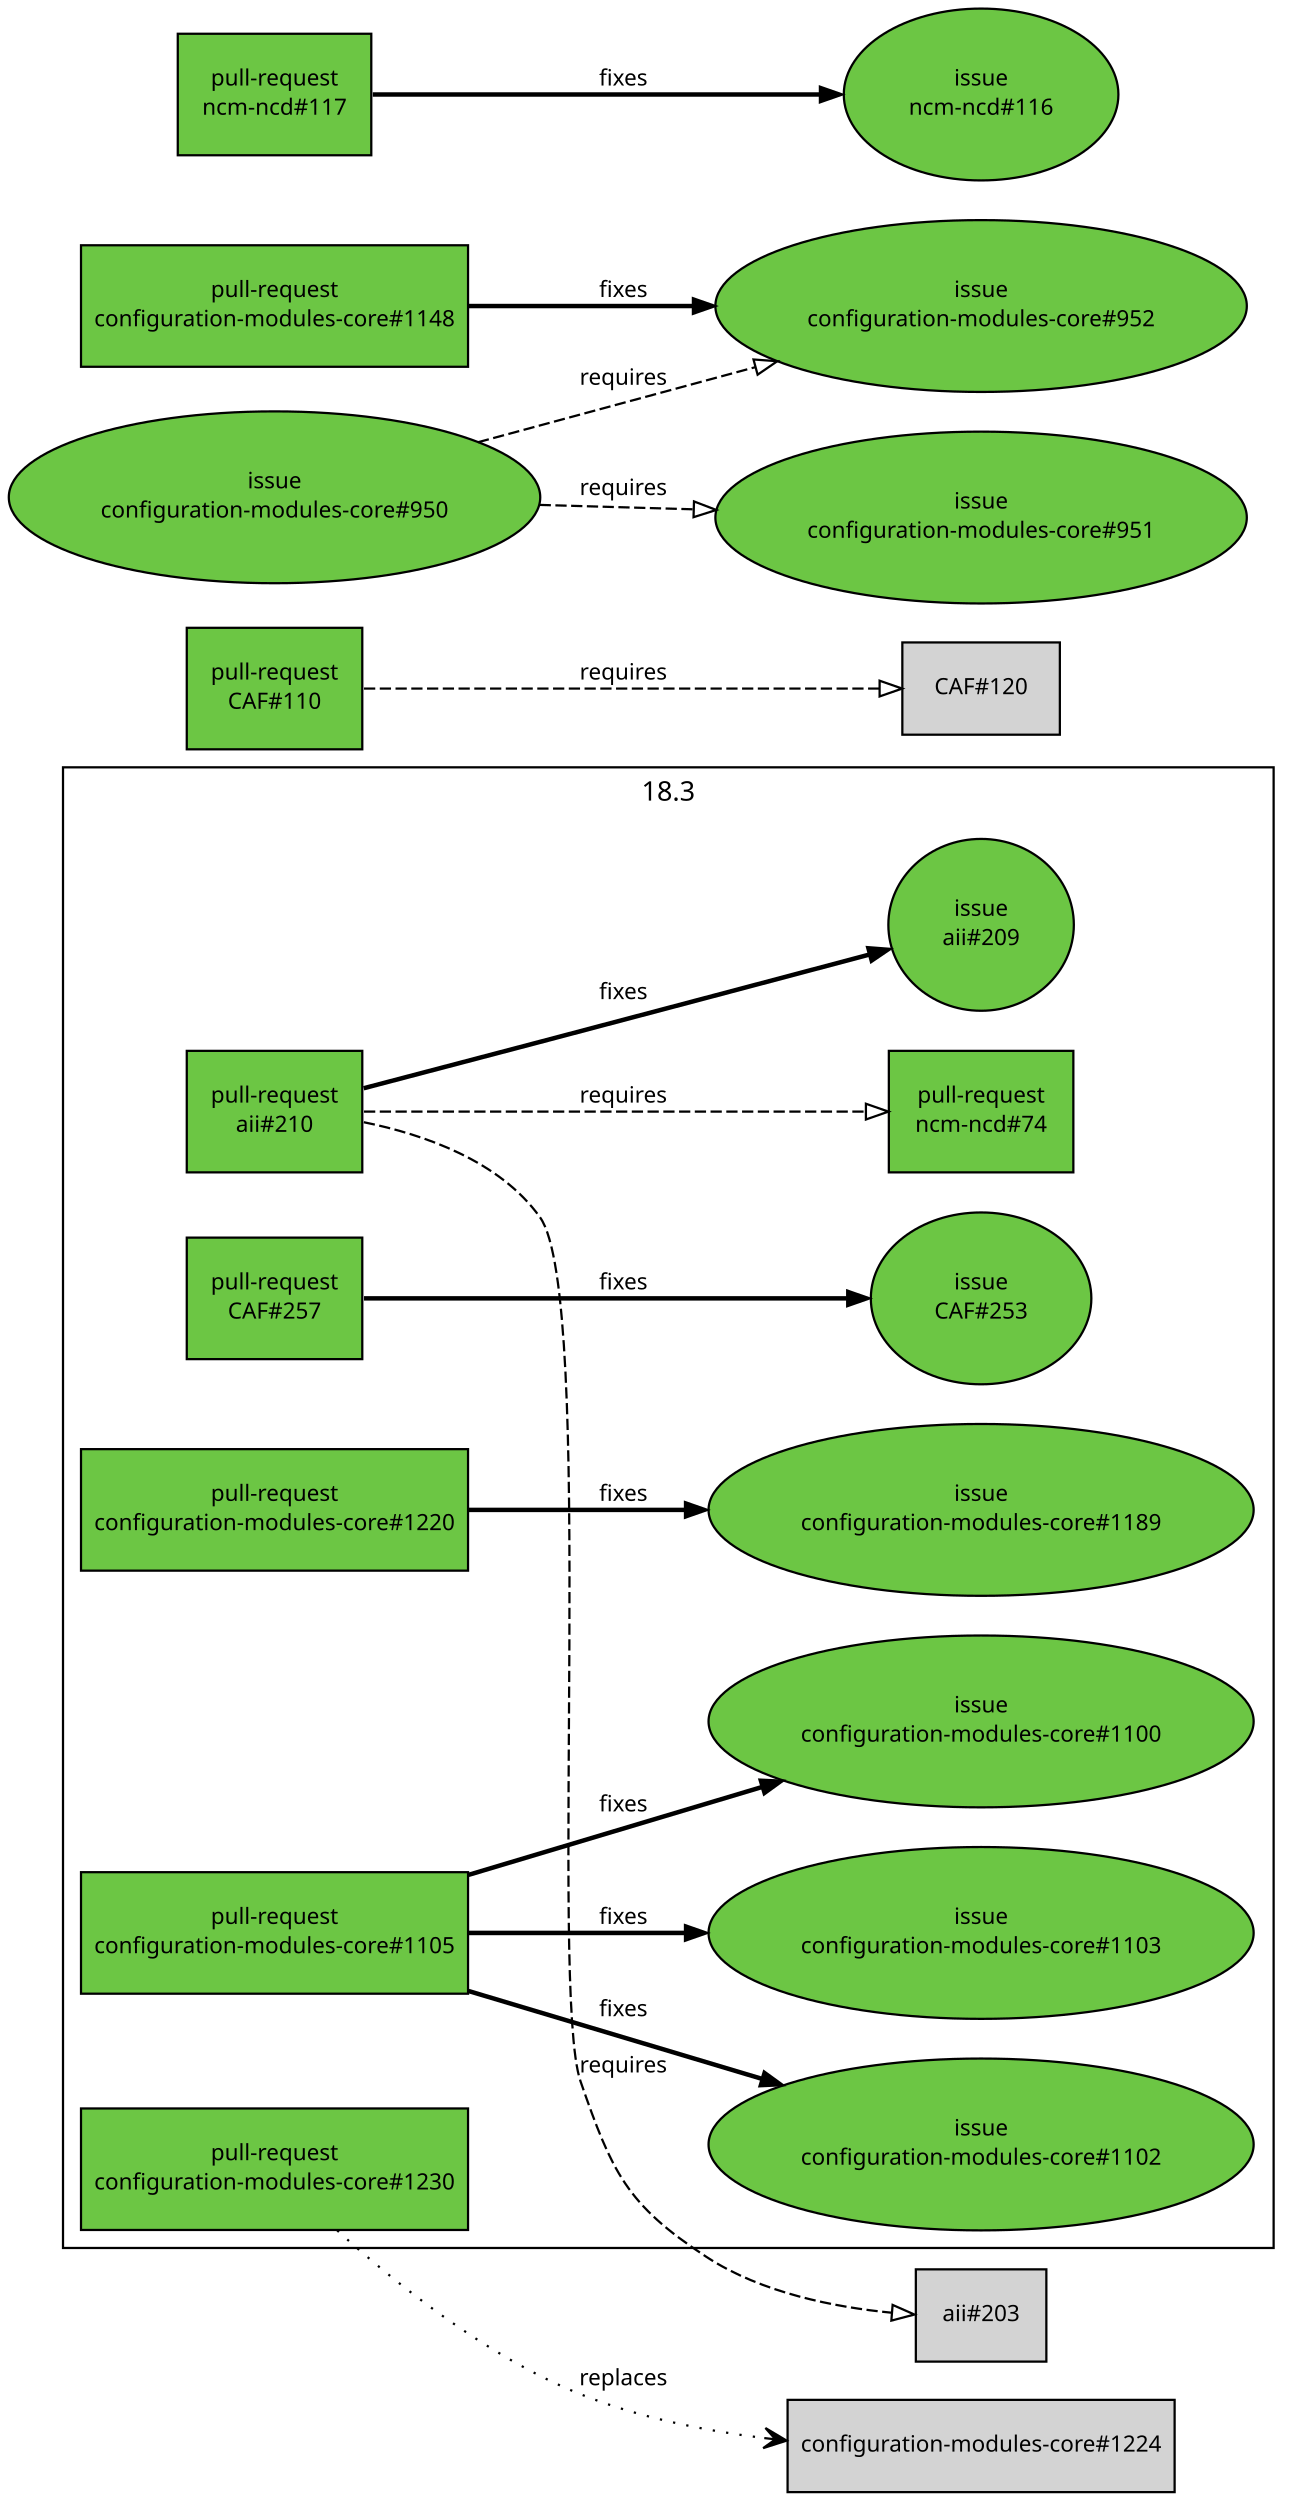
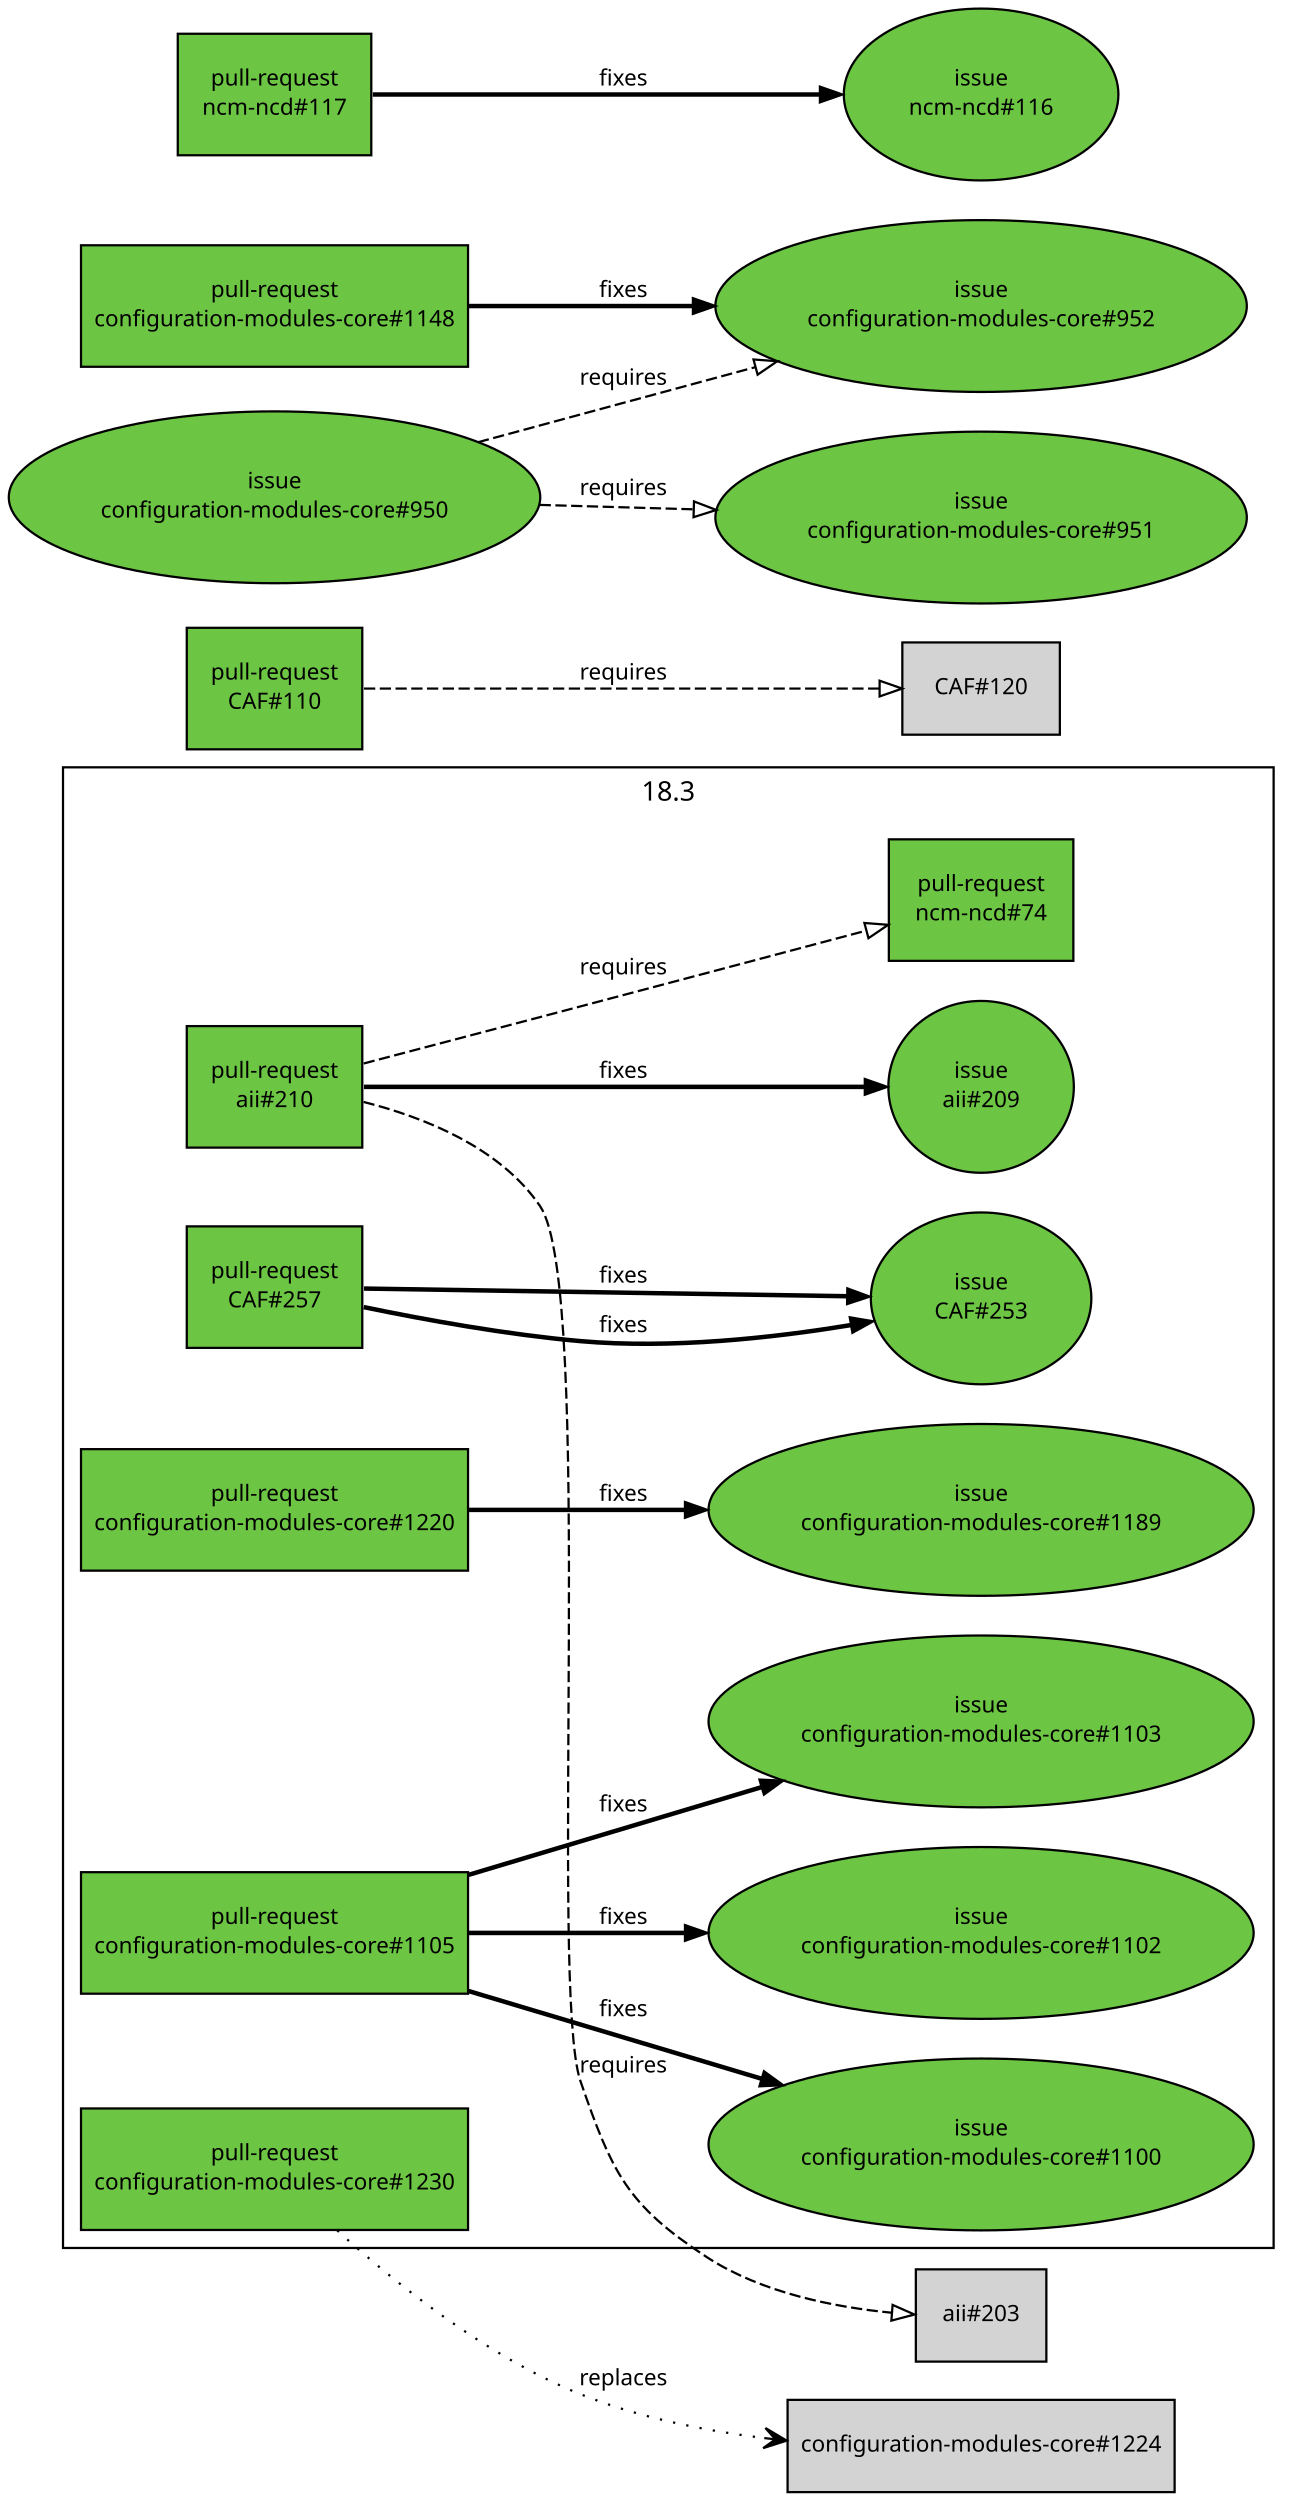
<svg xmlns="http://www.w3.org/2000/svg" xmlns:xlink="http://www.w3.org/1999/xlink" width="578pt" height="1111pt" viewBox="0.00 0.00 578.00 1111.00">
  <g id="graph1" class="graph" transform="scale(1 1) rotate(0) translate(4 1107)">
    <polygon fill="white" stroke="white" points="-4,5 -4,-1107 575,-1107 575,5 -4,5" />
    <g id="graph3" class="cluster">
      <polygon fill="none" stroke="black" points="24,-108 24,-766 562,-766 562,-108 24,-108" />
      <text text-anchor="middle" x="293" y="-751.2" font-family="Sans" font-size="12.00">18.3</text>
    </g>
    <g id="node1" class="node">
      <a xlink:href="https://github.com/quattor/aii/pull/210" xlink:title="Shellfe: support active config for plugins" target="_parent">
-         <polygon fill="#6cc644" stroke="black" points="157,-640 79,-640 79,-586 157,-586 157,-640" />
-         <text text-anchor="middle" x="118" y="-617" font-family="Sans" font-size="10.00">pull-request</text>
-         <text text-anchor="middle" x="118" y="-604" font-family="Sans" font-size="10.00">aii#210</text>
+         <polygon fill="#6cc644" stroke="black" points="157,-651 79,-651 79,-597 157,-597 157,-651" />
+         <text text-anchor="middle" x="118" y="-628" font-family="Sans" font-size="10.00">pull-request</text>
+         <text text-anchor="middle" x="118" y="-615" font-family="Sans" font-size="10.00">aii#210</text>
      </a>
    </g>
    <g id="node3" class="node">
      <a xlink:href="https://github.com/quattor/aii/issues/209" xlink:title="support ACTIVE_CONFIG" target="_parent">
-         <ellipse fill="#6cc644" stroke="black" cx="432" cy="-696" rx="41.217" ry="38.184" />
-         <text text-anchor="middle" x="432" y="-700" font-family="Sans" font-size="10.00">issue</text>
-         <text text-anchor="middle" x="432" y="-687" font-family="Sans" font-size="10.00">aii#209</text>
+         <ellipse fill="#6cc644" stroke="black" cx="432" cy="-624" rx="41.217" ry="38.184" />
+         <text text-anchor="middle" x="432" y="-628" font-family="Sans" font-size="10.00">issue</text>
+         <text text-anchor="middle" x="432" y="-615" font-family="Sans" font-size="10.00">aii#209</text>
      </a>
    </g>
    <g id="edge2" class="edge">
-       <path fill="none" stroke="black" stroke-width="2" d="M157.609,-623.38C180.517,-629.39 209.889,-637.106 236,-644 285.736,-657.131 342.549,-672.213 382.158,-682.741" />
-       <polygon fill="black" stroke="black" points="381.278,-686.129 391.842,-685.315 383.077,-679.364 381.278,-686.129" />
-       <text text-anchor="middle" x="273" y="-663" font-family="Sans" font-size="10.00">fixes</text>
+       <path fill="none" stroke="black" stroke-width="2" d="M157.768,-624C214.279,-624 317.868,-624 380.284,-624" />
+       <polygon fill="black" stroke="black" points="380.31,-627.5 390.31,-624 380.31,-620.5 380.31,-627.5" />
+       <text text-anchor="middle" x="273" y="-628" font-family="Sans" font-size="10.00">fixes</text>
    </g>
    <g id="node5" class="node">
      <a xlink:href="https://github.com/quattor/ncm-ncd/pull/74" xlink:title="Set the current active config as an attribute to the component" target="_parent">
-         <polygon fill="#6cc644" stroke="black" points="473,-640 391,-640 391,-586 473,-586 473,-640" />
-         <text text-anchor="middle" x="432" y="-617" font-family="Sans" font-size="10.00">pull-request</text>
-         <text text-anchor="middle" x="432" y="-604" font-family="Sans" font-size="10.00">ncm-ncd#74</text>
+         <polygon fill="#6cc644" stroke="black" points="473,-734 391,-734 391,-680 473,-680 473,-734" />
+         <text text-anchor="middle" x="432" y="-711" font-family="Sans" font-size="10.00">pull-request</text>
+         <text text-anchor="middle" x="432" y="-698" font-family="Sans" font-size="10.00">ncm-ncd#74</text>
      </a>
    </g>
    <g id="edge4" class="edge">
-       <path fill="none" stroke="black" stroke-dasharray="5,2" d="M157.768,-613C214.435,-613 318.442,-613 380.801,-613" />
-       <polygon fill="none" stroke="black" points="380.813,-616.5 390.813,-613 380.813,-609.5 380.813,-616.5" />
-       <text text-anchor="middle" x="273" y="-617" font-family="Sans" font-size="10.00">requires</text>
+       <path fill="none" stroke="black" stroke-dasharray="5,2" d="M157.609,-634.38C180.517,-640.39 209.889,-648.106 236,-655 285.266,-668.007 341.475,-682.927 381.028,-693.441" />
+       <polygon fill="none" stroke="black" points="380.148,-696.828 390.711,-696.015 381.946,-690.063 380.148,-696.828" />
+       <text text-anchor="middle" x="273" y="-674" font-family="Sans" font-size="10.00">requires</text>
    </g>
    <g id="node7" class="node">
      <polygon fill="lightgrey" stroke="black" points="461,-98.5 403,-98.5 403,-57.5 461,-57.5 461,-98.5" />
      <text text-anchor="middle" x="432" y="-75.5" font-family="Sans" font-size="10.00">aii#203</text>
    </g>
    <g id="edge6" class="edge">
-       <path fill="none" stroke="black" stroke-dasharray="5,2" d="M157.689,-608.28C184.47,-602.838 218.08,-591.139 236,-566 260.794,-531.219 239.967,-222.343 254,-182 268.021,-141.693 274.281,-127.353 310,-104 334.454,-88.012 367.016,-81.654 392.349,-79.217" />
+       <path fill="none" stroke="black" stroke-dasharray="5,2" d="M157.546,-617.3C184.441,-610.504 218.25,-597.087 236,-571 260.34,-535.227 239.797,-222.871 254,-182 268.009,-141.689 274.281,-127.353 310,-104 334.454,-88.012 367.016,-81.654 392.349,-79.217" />
      <polygon fill="none" stroke="black" points="392.679,-82.702 402.369,-78.418 392.122,-75.724 392.679,-82.702" />
      <text text-anchor="middle" x="273" y="-186" font-family="Sans" font-size="10.00">requires</text>
    </g>
    <g id="node8" class="node">
      <a xlink:href="https://github.com/quattor/CAF/pull/257" xlink:title="Process: run process as another user" target="_parent">
-         <polygon fill="#6cc644" stroke="black" points="157,-557 79,-557 79,-503 157,-503 157,-557" />
-         <text text-anchor="middle" x="118" y="-534" font-family="Sans" font-size="10.00">pull-request</text>
-         <text text-anchor="middle" x="118" y="-521" font-family="Sans" font-size="10.00">CAF#257</text>
+         <polygon fill="#6cc644" stroke="black" points="157,-562 79,-562 79,-508 157,-508 157,-562" />
+         <text text-anchor="middle" x="118" y="-539" font-family="Sans" font-size="10.00">pull-request</text>
+         <text text-anchor="middle" x="118" y="-526" font-family="Sans" font-size="10.00">CAF#257</text>
      </a>
    </g>
    <g id="node10" class="node">
      <a xlink:href="https://github.com/quattor/CAF/issues/253" xlink:title="CAF::Process: Include an option to execute the command as an specific user" target="_parent">
        <ellipse fill="#6cc644" stroke="black" cx="432" cy="-530" rx="48.998" ry="38.184" />
        <text text-anchor="middle" x="432" y="-534" font-family="Sans" font-size="10.00">issue</text>
        <text text-anchor="middle" x="432" y="-521" font-family="Sans" font-size="10.00">CAF#253</text>
      </a>
    </g>
    <g id="edge8" class="edge">
-       <path fill="none" stroke="black" stroke-width="2" d="M157.768,-530C211.934,-530 309.353,-530 372.308,-530" />
-       <polygon fill="black" stroke="black" points="372.488,-533.5 382.488,-530 372.488,-526.5 372.488,-533.5" />
-       <text text-anchor="middle" x="273" y="-534" font-family="Sans" font-size="10.00">fixes</text>
-     </g>
-     <g id="node11" class="node">
+       <path fill="none" stroke="black" stroke-width="2" d="M157.628,-526.121C184.63,-520.537 221.278,-513.865 254,-511 294.154,-507.484 339.31,-512.408 374.092,-518.122" />
+       <polygon fill="black" stroke="black" points="373.628,-521.593 384.075,-519.829 374.808,-514.693 373.628,-521.593" />
+       <text text-anchor="middle" x="273" y="-515" font-family="Sans" font-size="10.00">fixes</text>
+     </g>
+     <g id="edge10" class="edge">
+       <path fill="none" stroke="black" stroke-width="2" d="M157.768,-534.367C211.934,-533.504 309.353,-531.953 372.308,-530.951" />
+       <polygon fill="black" stroke="black" points="372.545,-534.447 382.488,-530.788 372.434,-527.448 372.545,-534.447" />
+       <text text-anchor="middle" x="273" y="-537" font-family="Sans" font-size="10.00">fixes</text>
+     </g>
+     <g id="node12" class="node">
      <a xlink:href="https://github.com/quattor/CAF/pull/110" xlink:title="Download: API proposal" target="_parent">
        <polygon fill="#6cc644" stroke="black" points="157,-828 79,-828 79,-774 157,-774 157,-828" />
        <text text-anchor="middle" x="118" y="-805" font-family="Sans" font-size="10.00">pull-request</text>
        <text text-anchor="middle" x="118" y="-792" font-family="Sans" font-size="10.00">CAF#110</text>
      </a>
    </g>
-     <g id="node13" class="node">
+     <g id="node14" class="node">
      <polygon fill="lightgrey" stroke="black" points="467,-821.5 397,-821.5 397,-780.5 467,-780.5 467,-821.5" />
      <text text-anchor="middle" x="432" y="-798.5" font-family="Sans" font-size="10.00">CAF#120</text>
    </g>
-     <g id="edge10" class="edge">
+     <g id="edge12" class="edge">
      <path fill="none" stroke="black" stroke-dasharray="5,2" d="M157.768,-801C216.269,-801 325.221,-801 386.719,-801" />
      <polygon fill="none" stroke="black" points="386.897,-804.5 396.897,-801 386.897,-797.5 386.897,-804.5" />
      <text text-anchor="middle" x="273" y="-805" font-family="Sans" font-size="10.00">requires</text>
    </g>
-     <g id="node14" class="node">
+     <g id="node15" class="node">
      <a xlink:href="https://github.com/quattor/configuration-modules-core/pull/1230" xlink:title="ncm-ceph: support for luminous, bluestore, ceph-volume and per host osd deployment" target="_parent">
        <polygon fill="#6cc644" stroke="black" points="204,-170 32,-170 32,-116 204,-116 204,-170" />
        <text text-anchor="middle" x="118" y="-147" font-family="Sans" font-size="10.00">pull-request</text>
        <text text-anchor="middle" x="118" y="-134" font-family="Sans" font-size="10.00">configuration-modules-core#1230</text>
      </a>
    </g>
-     <g id="node16" class="node">
+     <g id="node17" class="node">
      <polygon fill="lightgrey" stroke="black" points="518,-40.5 346,-40.5 346,0.5 518,0.5 518,-40.5" />
      <text text-anchor="middle" x="432" y="-17.5" font-family="Sans" font-size="10.00">configuration-modules-core#1224</text>
    </g>
-     <g id="edge12" class="edge">
+     <g id="edge14" class="edge">
      <path fill="none" stroke="black" stroke-dasharray="1,5" d="M145.867,-115.794C171.666,-92.357 212.244,-59.739 254,-43 279.389,-32.822 308.297,-26.92 335.324,-23.558" />
      <polygon fill="black" stroke="black" points="345.579,-22.39 336.153,-27.992 340.611,-22.956 335.644,-23.521 335.644,-23.521 335.644,-23.521 340.611,-22.956 335.134,-19.05 345.579,-22.39 345.579,-22.39" />
      <text text-anchor="middle" x="273" y="-47" font-family="Sans" font-size="10.00">replaces</text>
    </g>
-     <g id="node17" class="node">
+     <g id="node18" class="node">
      <a xlink:href="https://github.com/quattor/configuration-modules-core/pull/1220" xlink:title="ncm-cups: Stop daemon if server not enabled" target="_parent">
        <polygon fill="#6cc644" stroke="black" points="204,-463 32,-463 32,-409 204,-409 204,-463" />
        <text text-anchor="middle" x="118" y="-440" font-family="Sans" font-size="10.00">pull-request</text>
        <text text-anchor="middle" x="118" y="-427" font-family="Sans" font-size="10.00">configuration-modules-core#1220</text>
      </a>
    </g>
-     <g id="node19" class="node">
+     <g id="node20" class="node">
      <a xlink:href="https://github.com/quattor/configuration-modules-core/issues/1189" xlink:title="ncm-cups: Nodetype of client should stop running cups daemon" target="_parent">
        <ellipse fill="#6cc644" stroke="black" cx="432" cy="-436" rx="121.122" ry="38.184" />
        <text text-anchor="middle" x="432" y="-440" font-family="Sans" font-size="10.00">issue</text>
        <text text-anchor="middle" x="432" y="-427" font-family="Sans" font-size="10.00">configuration-modules-core#1189</text>
      </a>
    </g>
-     <g id="edge14" class="edge">
+     <g id="edge16" class="edge">
      <path fill="none" stroke="black" stroke-width="2" d="M204.217,-436C233.916,-436 267.888,-436 300.372,-436" />
      <polygon fill="black" stroke="black" points="300.399,-439.5 310.399,-436 300.399,-432.5 300.399,-439.5" />
      <text text-anchor="middle" x="273" y="-440" font-family="Sans" font-size="10.00">fixes</text>
    </g>
-     <g id="node20" class="node">
+     <g id="node21" class="node">
      <a xlink:href="https://github.com/quattor/configuration-modules-core/pull/1105" xlink:title="ncm-authconfig: fix krb5_realm, user_object_class and newline between ldap_krb5_canonicalize and ldap_krb5_realm" target="_parent">
        <polygon fill="#6cc644" stroke="black" points="204,-275 32,-275 32,-221 204,-221 204,-275" />
        <text text-anchor="middle" x="118" y="-252" font-family="Sans" font-size="10.00">pull-request</text>
        <text text-anchor="middle" x="118" y="-239" font-family="Sans" font-size="10.00">configuration-modules-core#1105</text>
      </a>
    </g>
-     <g id="node22" class="node">
+     <g id="node23" class="node">
      <a xlink:href="https://github.com/quattor/configuration-modules-core/issues/1100" xlink:title="ncm-authconfig : no newline after krb5_canonicalize option" target="_parent">
-         <ellipse fill="#6cc644" stroke="black" cx="432" cy="-342" rx="121.122" ry="38.184" />
-         <text text-anchor="middle" x="432" y="-346" font-family="Sans" font-size="10.00">issue</text>
-         <text text-anchor="middle" x="432" y="-333" font-family="Sans" font-size="10.00">configuration-modules-core#1100</text>
-       </a>
-     </g>
-     <g id="edge16" class="edge">
-       <path fill="none" stroke="black" stroke-width="2" d="M204.217,-273.81C244.557,-285.887 292.783,-300.324 334.453,-312.798" />
-       <polygon fill="black" stroke="black" points="333.48,-316.16 344.064,-315.675 335.488,-309.454 333.48,-316.16" />
-       <text text-anchor="middle" x="273" y="-302" font-family="Sans" font-size="10.00">fixes</text>
-     </g>
-     <g id="node24" class="node">
-       <a xlink:href="https://github.com/quattor/configuration-modules-core/issues/1102" xlink:title="ncm-authconfig: There is no " target="_parent">
        <ellipse fill="#6cc644" stroke="black" cx="432" cy="-154" rx="121.122" ry="38.184" />
        <text text-anchor="middle" x="432" y="-158" font-family="Sans" font-size="10.00">issue</text>
-         <text text-anchor="middle" x="432" y="-145" font-family="Sans" font-size="10.00">configuration-modules-core#1102</text>
+         <text text-anchor="middle" x="432" y="-145" font-family="Sans" font-size="10.00">configuration-modules-core#1100</text>
      </a>
    </g>
    <g id="edge18" class="edge">
      <path fill="none" stroke="black" stroke-width="2" d="M204.217,-222.19C244.557,-210.113 292.783,-195.676 334.453,-183.202" />
      <polygon fill="black" stroke="black" points="335.488,-186.546 344.064,-180.325 333.48,-179.84 335.488,-186.546" />
      <text text-anchor="middle" x="273" y="-211" font-family="Sans" font-size="10.00">fixes</text>
    </g>
-     <g id="node26" class="node">
-       <a xlink:href="https://github.com/quattor/configuration-modules-core/issues/1103" xlink:title="ncm-authconfig: krb5_realm = ARRAY(0x39a5830)" target="_parent">
+     <g id="node25" class="node">
+       <a xlink:href="https://github.com/quattor/configuration-modules-core/issues/1102" xlink:title="ncm-authconfig: There is no " target="_parent">
        <ellipse fill="#6cc644" stroke="black" cx="432" cy="-248" rx="121.122" ry="38.184" />
        <text text-anchor="middle" x="432" y="-252" font-family="Sans" font-size="10.00">issue</text>
-         <text text-anchor="middle" x="432" y="-239" font-family="Sans" font-size="10.00">configuration-modules-core#1103</text>
+         <text text-anchor="middle" x="432" y="-239" font-family="Sans" font-size="10.00">configuration-modules-core#1102</text>
      </a>
    </g>
    <g id="edge20" class="edge">
      <path fill="none" stroke="black" stroke-width="2" d="M204.217,-248C233.916,-248 267.888,-248 300.372,-248" />
      <polygon fill="black" stroke="black" points="300.399,-251.5 310.399,-248 300.399,-244.5 300.399,-251.5" />
      <text text-anchor="middle" x="273" y="-252" font-family="Sans" font-size="10.00">fixes</text>
    </g>
    <g id="node27" class="node">
+       <a xlink:href="https://github.com/quattor/configuration-modules-core/issues/1103" xlink:title="ncm-authconfig: krb5_realm = ARRAY(0x39a5830)" target="_parent">
+         <ellipse fill="#6cc644" stroke="black" cx="432" cy="-342" rx="121.122" ry="38.184" />
+         <text text-anchor="middle" x="432" y="-346" font-family="Sans" font-size="10.00">issue</text>
+         <text text-anchor="middle" x="432" y="-333" font-family="Sans" font-size="10.00">configuration-modules-core#1103</text>
+       </a>
+     </g>
+     <g id="edge22" class="edge">
+       <path fill="none" stroke="black" stroke-width="2" d="M204.217,-273.81C244.557,-285.887 292.783,-300.324 334.453,-312.798" />
+       <polygon fill="black" stroke="black" points="333.48,-316.16 344.064,-315.675 335.488,-309.454 333.48,-316.16" />
+       <text text-anchor="middle" x="273" y="-302" font-family="Sans" font-size="10.00">fixes</text>
+     </g>
+     <g id="node28" class="node">
      <a xlink:href="https://github.com/quattor/configuration-modules-core/pull/1148" xlink:title="ncm-spma: Remove support from groups from spma yumng backend" target="_parent">
        <polygon fill="#6cc644" stroke="black" points="204,-998 32,-998 32,-944 204,-944 204,-998" />
        <text text-anchor="middle" x="118" y="-975" font-family="Sans" font-size="10.00">pull-request</text>
        <text text-anchor="middle" x="118" y="-962" font-family="Sans" font-size="10.00">configuration-modules-core#1148</text>
      </a>
    </g>
-     <g id="node29" class="node">
+     <g id="node30" class="node">
      <a xlink:href="https://github.com/quattor/configuration-modules-core/issues/952" xlink:title="ncm-spma (yumng): Remove support for package groups" target="_parent">
        <ellipse fill="#6cc644" stroke="black" cx="432" cy="-971" rx="118.087" ry="38.184" />
        <text text-anchor="middle" x="432" y="-975" font-family="Sans" font-size="10.00">issue</text>
        <text text-anchor="middle" x="432" y="-962" font-family="Sans" font-size="10.00">configuration-modules-core#952</text>
      </a>
    </g>
-     <g id="edge22" class="edge">
+     <g id="edge24" class="edge">
      <path fill="none" stroke="black" stroke-width="2" d="M204.217,-971C234.903,-971 270.151,-971 303.606,-971" />
      <polygon fill="black" stroke="black" points="303.924,-974.5 313.924,-971 303.924,-967.5 303.924,-974.5" />
      <text text-anchor="middle" x="273" y="-975" font-family="Sans" font-size="10.00">fixes</text>
    </g>
-     <g id="node30" class="node">
+     <g id="node31" class="node">
      <a xlink:href="https://github.com/quattor/configuration-modules-core/issues/950" xlink:title="ncm-spma: Remove support for package groups from yum backends" target="_parent">
        <ellipse fill="#6cc644" stroke="black" cx="118" cy="-886" rx="118.087" ry="38.184" />
        <text text-anchor="middle" x="118" y="-890" font-family="Sans" font-size="10.00">issue</text>
        <text text-anchor="middle" x="118" y="-877" font-family="Sans" font-size="10.00">configuration-modules-core#950</text>
      </a>
    </g>
-     <g id="edge26" class="edge">
+     <g id="edge28" class="edge">
      <path fill="none" stroke="black" stroke-dasharray="5,2" d="M208.401,-910.471C246.98,-920.915 292.147,-933.142 331.747,-943.861" />
      <polygon fill="none" stroke="black" points="330.855,-947.246 341.422,-946.481 332.684,-940.489 330.855,-947.246" />
      <text text-anchor="middle" x="273" y="-936" font-family="Sans" font-size="10.00">requires</text>
    </g>
-     <g id="node32" class="node">
+     <g id="node33" class="node">
      <a xlink:href="https://github.com/quattor/configuration-modules-core/issues/951" xlink:title="ncm-spma (yum): Remove support for package groups" target="_parent">
        <ellipse fill="#6cc644" stroke="black" cx="432" cy="-877" rx="118.087" ry="38.184" />
        <text text-anchor="middle" x="432" y="-881" font-family="Sans" font-size="10.00">issue</text>
        <text text-anchor="middle" x="432" y="-868" font-family="Sans" font-size="10.00">configuration-modules-core#951</text>
      </a>
    </g>
-     <g id="edge24" class="edge">
+     <g id="edge26" class="edge">
      <path fill="none" stroke="black" stroke-dasharray="5,2" d="M235.815,-882.623C258.074,-881.985 281.456,-881.315 304.01,-880.668" />
      <polygon fill="none" stroke="black" points="304.412,-884.159 314.308,-880.373 304.212,-877.161 304.412,-884.159" />
      <text text-anchor="middle" x="273" y="-887" font-family="Sans" font-size="10.00">requires</text>
    </g>
-     <g id="node34" class="node">
+     <g id="node35" class="node">
      <a xlink:href="https://github.com/quattor/ncm-ncd/pull/117" xlink:title="Allow component modules to be loaded from any path" target="_parent">
        <polygon fill="#6cc644" stroke="black" points="161,-1092 75,-1092 75,-1038 161,-1038 161,-1092" />
        <text text-anchor="middle" x="118" y="-1069" font-family="Sans" font-size="10.00">pull-request</text>
        <text text-anchor="middle" x="118" y="-1056" font-family="Sans" font-size="10.00">ncm-ncd#117</text>
      </a>
    </g>
-     <g id="node36" class="node">
+     <g id="node37" class="node">
      <a xlink:href="https://github.com/quattor/ncm-ncd/issues/116" xlink:title="hasFile() prevents component modules from being relocated" target="_parent">
        <ellipse fill="#6cc644" stroke="black" cx="432" cy="-1065" rx="61.018" ry="38.184" />
        <text text-anchor="middle" x="432" y="-1069" font-family="Sans" font-size="10.00">issue</text>
        <text text-anchor="middle" x="432" y="-1056" font-family="Sans" font-size="10.00">ncm-ncd#116</text>
      </a>
    </g>
-     <g id="edge28" class="edge">
+     <g id="edge30" class="edge">
      <path fill="none" stroke="black" stroke-width="2" d="M161.66,-1065C212.954,-1065 298.809,-1065 360.001,-1065" />
      <polygon fill="black" stroke="black" points="360.362,-1068.5 370.362,-1065 360.362,-1061.5 360.362,-1068.5" />
      <text text-anchor="middle" x="273" y="-1069" font-family="Sans" font-size="10.00">fixes</text>
    </g>
  </g>
</svg>
